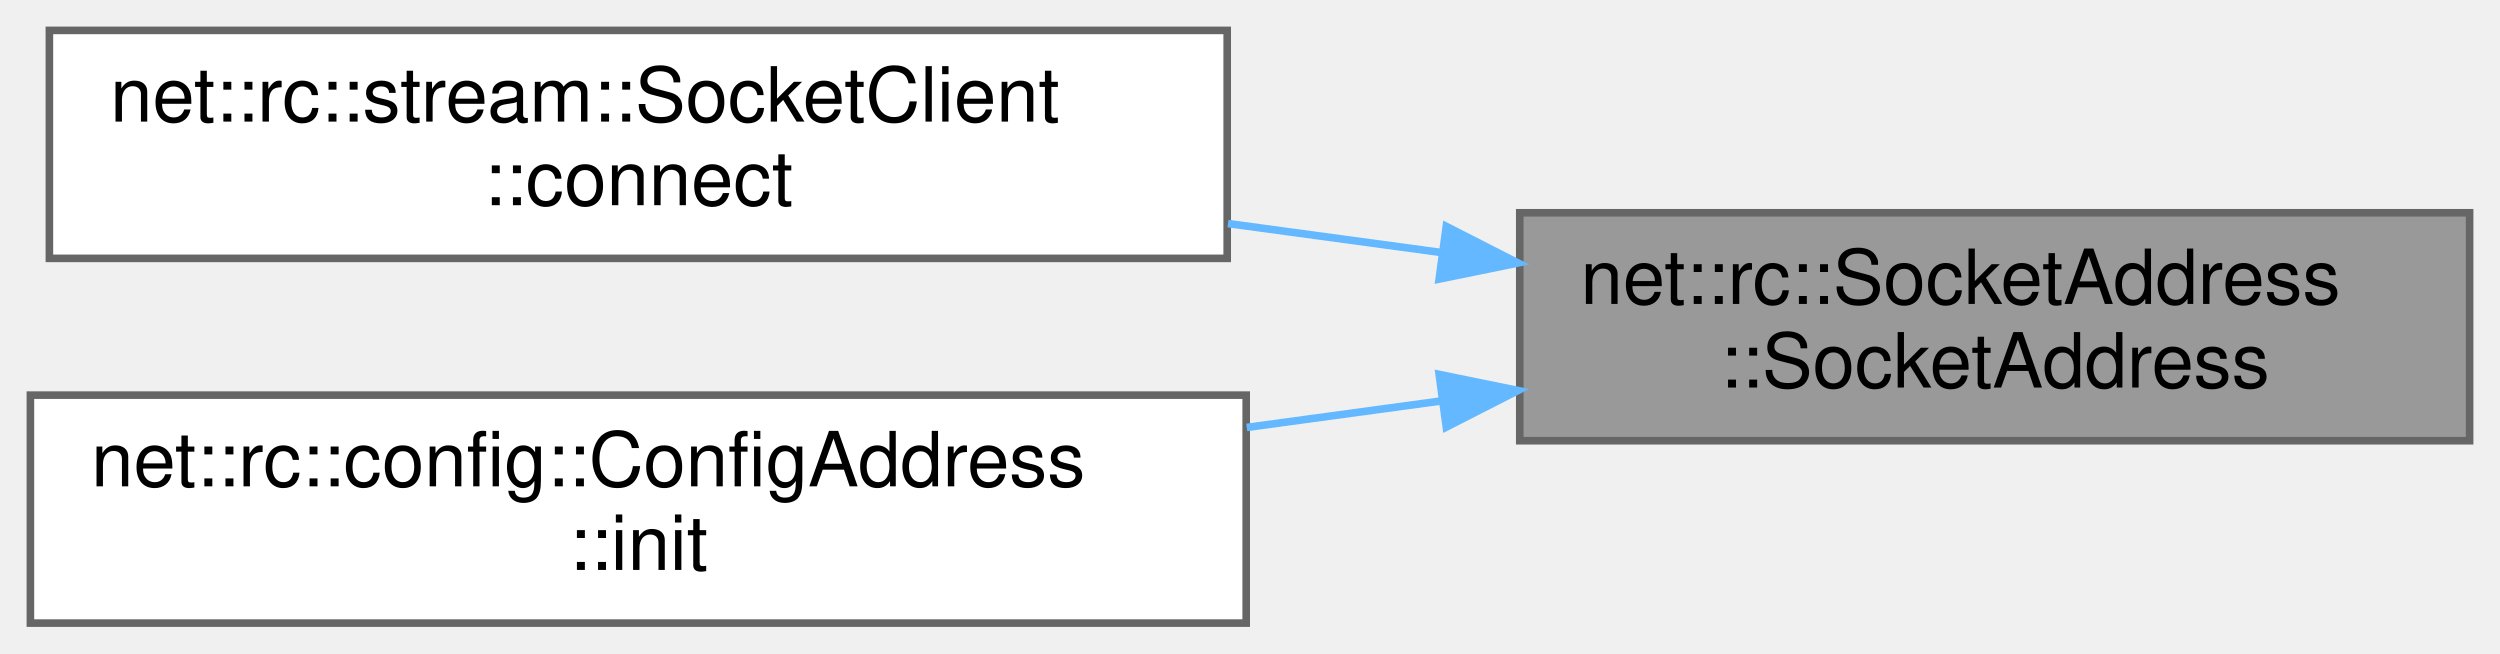
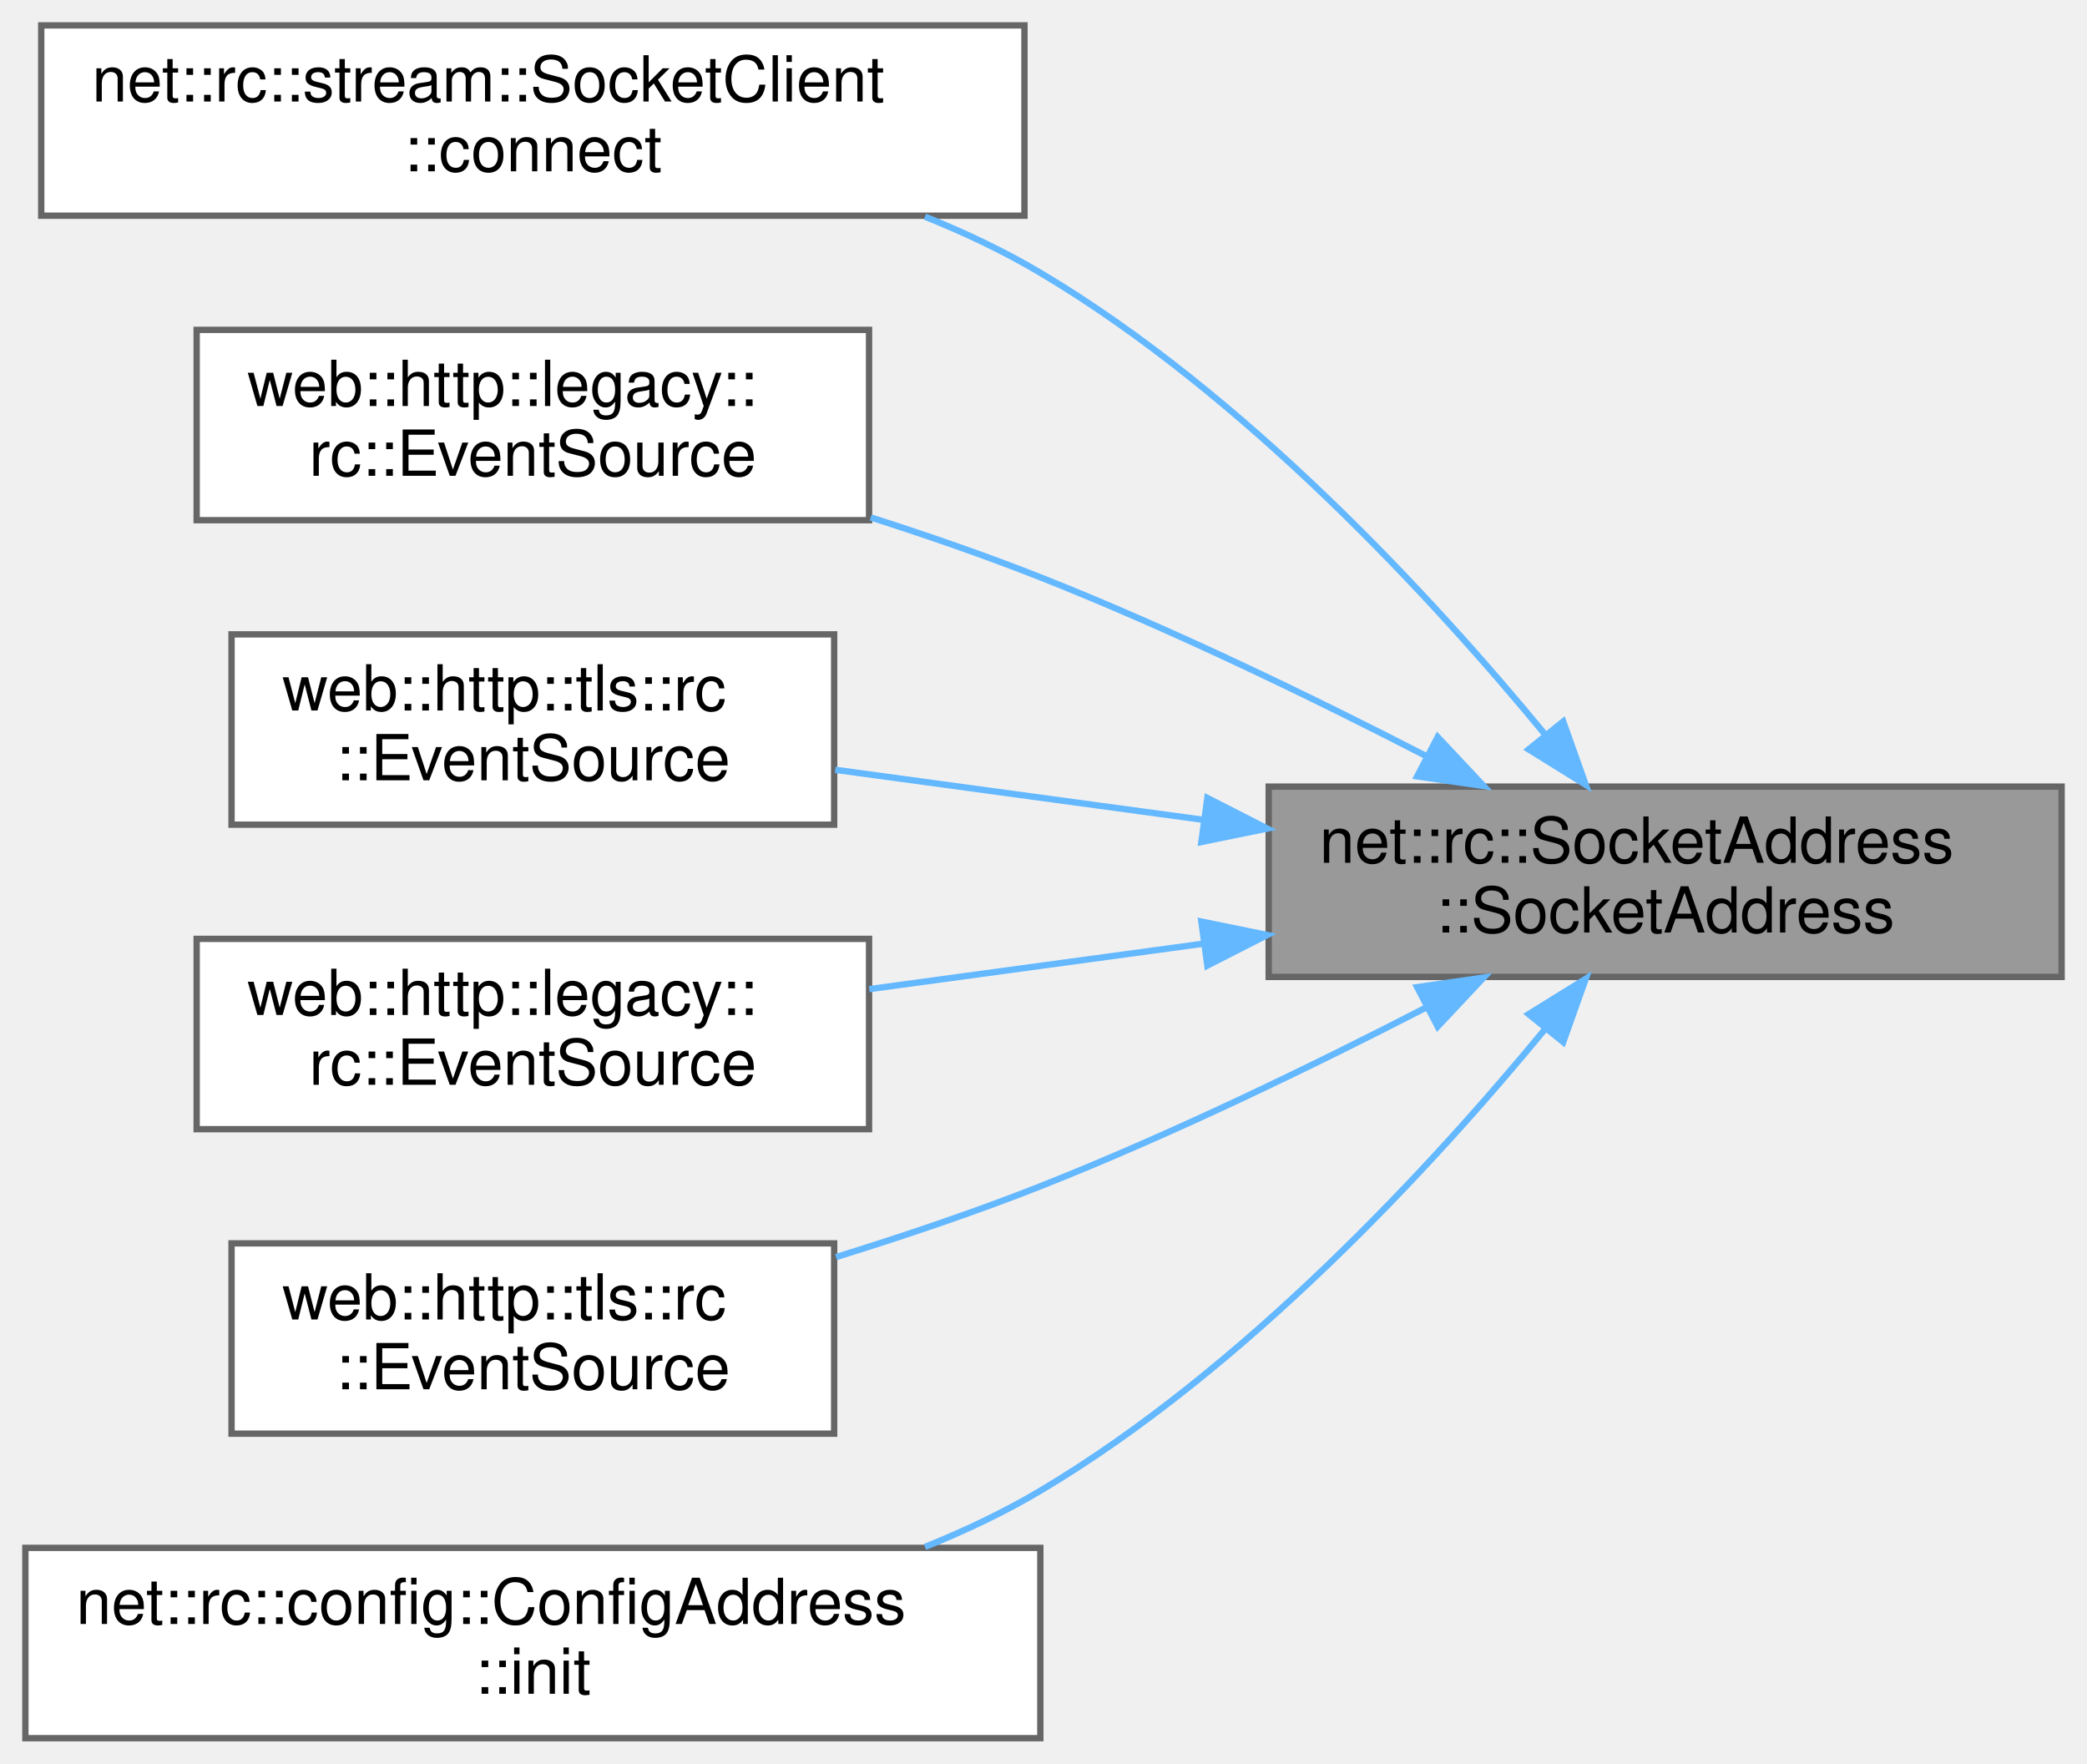
- <svg xmlns="http://www.w3.org/2000/svg" xmlns:xlink="http://www.w3.org/1999/xlink" width="329pt" height="86pt" viewBox="0.00 0.00 329.00 86.00">
-   <g id="graph0" class="graph" transform="scale(1 1) rotate(0) translate(4 82)">
+ <svg xmlns="http://www.w3.org/2000/svg" xmlns:xlink="http://www.w3.org/1999/xlink" width="329pt" height="278pt" viewBox="0.00 0.00 329.00 278.00">
+   <g id="graph0" class="graph" transform="scale(1 1) rotate(0) translate(4 274)">
    <g id="Node000001" class="node">
      <g id="a_Node000001">
        <a xlink:title=" ">
-           <polygon fill="#999999" stroke="#666666" points="321,-54 196,-54 196,-24 321,-24 321,-54" />
-           <text text-anchor="start" x="204" y="-42" font-family="Helvetica,sans-Serif" font-size="10.00">net::rc::SocketAddress</text>
-           <text text-anchor="middle" x="258.5" y="-31" font-family="Helvetica,sans-Serif" font-size="10.00">::SocketAddress</text>
+           <polygon fill="#999999" stroke="#666666" points="321,-150 196,-150 196,-120 321,-120 321,-150" />
+           <text text-anchor="start" x="204" y="-138" font-family="Helvetica,sans-Serif" font-size="10.00">net::rc::SocketAddress</text>
+           <text text-anchor="middle" x="258.5" y="-127" font-family="Helvetica,sans-Serif" font-size="10.00">::SocketAddress</text>
        </a>
      </g>
    </g>
    <g id="Node000002" class="node">
      <g id="a_Node000002">
        <a xlink:href="classnet_1_1rc_1_1stream_1_1SocketClient.html#a492485f6e7c23e7e6a3505d68ff36dce" target="_top" xlink:title=" ">
-           <polygon fill="white" stroke="#666666" points="157.5,-78 2.5,-78 2.5,-48 157.5,-48 157.5,-78" />
-           <text text-anchor="start" x="10.5" y="-66" font-family="Helvetica,sans-Serif" font-size="10.00">net::rc::stream::SocketClient</text>
-           <text text-anchor="middle" x="80" y="-55" font-family="Helvetica,sans-Serif" font-size="10.00">::connect</text>
+           <polygon fill="white" stroke="#666666" points="157.5,-270 2.5,-270 2.5,-240 157.5,-240 157.5,-270" />
+           <text text-anchor="start" x="10.5" y="-258" font-family="Helvetica,sans-Serif" font-size="10.00">net::rc::stream::SocketClient</text>
+           <text text-anchor="middle" x="80" y="-247" font-family="Helvetica,sans-Serif" font-size="10.00">::connect</text>
        </a>
      </g>
    </g>
    <g id="edge1_Node000001_Node000002" class="edge">
      <g id="a_edge1_Node000001_Node000002">
        <a xlink:title=" ">
-           <path fill="none" stroke="#63b8ff" d="M185.81,-48.75C176.51,-50.01 166.97,-51.31 157.6,-52.58" />
-           <polygon fill="#63b8ff" stroke="#63b8ff" points="186.33,-52.21 195.77,-47.39 185.39,-45.27 186.33,-52.21" />
+           <path fill="none" stroke="#63b8ff" d="M239.7,-158.07C221.78,-179.82 192.23,-211.84 160,-231 154.33,-234.37 148.15,-237.3 141.82,-239.85" />
+           <polygon fill="#63b8ff" stroke="#63b8ff" points="242.43,-160.27 245.98,-150.29 236.98,-155.87 242.43,-160.27" />
        </a>
      </g>
    </g>
    <g id="Node000003" class="node">
      <g id="a_Node000003">
+         <a xlink:href="namespaceweb_1_1http_1_1legacy_1_1rc.html#a6171de510922f92258358dd967087490" target="_top" xlink:title=" ">
+           <polygon fill="white" stroke="#666666" points="133,-222 27,-222 27,-192 133,-192 133,-222" />
+           <text text-anchor="start" x="35" y="-210" font-family="Helvetica,sans-Serif" font-size="10.00">web::http::legacy::</text>
+           <text text-anchor="middle" x="80" y="-199" font-family="Helvetica,sans-Serif" font-size="10.00">rc::EventSource</text>
+         </a>
+       </g>
+     </g>
+     <g id="edge2_Node000001_Node000003" class="edge">
+       <g id="a_edge2_Node000001_Node000003">
+         <a xlink:title=" ">
+           <path fill="none" stroke="#63b8ff" d="M220.88,-154.79C202.86,-164.07 180.62,-174.85 160,-183 151.47,-186.37 142.26,-189.56 133.26,-192.44" />
+           <polygon fill="#63b8ff" stroke="#63b8ff" points="222.64,-157.82 229.89,-150.1 219.4,-151.61 222.64,-157.82" />
+         </a>
+       </g>
+     </g>
+     <g id="Node000004" class="node">
+       <g id="a_Node000004">
+         <a xlink:href="namespaceweb_1_1http_1_1tls_1_1rc.html#a9cde3075d2aad932cacaa0b836105ea6" target="_top" xlink:title=" ">
+           <polygon fill="white" stroke="#666666" points="127.5,-174 32.5,-174 32.5,-144 127.5,-144 127.5,-174" />
+           <text text-anchor="start" x="40.5" y="-162" font-family="Helvetica,sans-Serif" font-size="10.00">web::http::tls::rc</text>
+           <text text-anchor="middle" x="80" y="-151" font-family="Helvetica,sans-Serif" font-size="10.00">::EventSource</text>
+         </a>
+       </g>
+     </g>
+     <g id="edge3_Node000001_Node000004" class="edge">
+       <g id="a_edge3_Node000001_Node000004">
+         <a xlink:title=" ">
+           <path fill="none" stroke="#63b8ff" d="M185.66,-144.77C166.11,-147.43 145.43,-150.24 127.67,-152.65" />
+           <polygon fill="#63b8ff" stroke="#63b8ff" points="186.33,-148.21 195.77,-143.39 185.39,-141.27 186.33,-148.21" />
+         </a>
+       </g>
+     </g>
+     <g id="Node000005" class="node">
+       <g id="a_Node000005">
+         <a xlink:href="namespaceweb_1_1http_1_1legacy_1_1rc.html#a3068409d2605a4909d03a186f46b1b92" target="_top" xlink:title=" ">
+           <polygon fill="white" stroke="#666666" points="133,-126 27,-126 27,-96 133,-96 133,-126" />
+           <text text-anchor="start" x="35" y="-114" font-family="Helvetica,sans-Serif" font-size="10.00">web::http::legacy::</text>
+           <text text-anchor="middle" x="80" y="-103" font-family="Helvetica,sans-Serif" font-size="10.00">rc::EventSource</text>
+         </a>
+       </g>
+     </g>
+     <g id="edge4_Node000001_Node000005" class="edge">
+       <g id="a_edge4_Node000001_Node000005">
+         <a xlink:title=" ">
+           <path fill="none" stroke="#63b8ff" d="M185.54,-125.22C167.96,-122.82 149.48,-120.31 133.04,-118.08" />
+           <polygon fill="#63b8ff" stroke="#63b8ff" points="185.39,-128.73 195.77,-126.61 186.33,-121.79 185.39,-128.73" />
+         </a>
+       </g>
+     </g>
+     <g id="Node000006" class="node">
+       <g id="a_Node000006">
+         <a xlink:href="namespaceweb_1_1http_1_1tls_1_1rc.html#aaf43903f22d218d5f43cae004c7101b4" target="_top" xlink:title=" ">
+           <polygon fill="white" stroke="#666666" points="127.5,-78 32.5,-78 32.5,-48 127.5,-48 127.5,-78" />
+           <text text-anchor="start" x="40.5" y="-66" font-family="Helvetica,sans-Serif" font-size="10.00">web::http::tls::rc</text>
+           <text text-anchor="middle" x="80" y="-55" font-family="Helvetica,sans-Serif" font-size="10.00">::EventSource</text>
+         </a>
+       </g>
+     </g>
+     <g id="edge5_Node000001_Node000006" class="edge">
+       <g id="a_edge5_Node000001_Node000006">
+         <a xlink:title=" ">
+           <path fill="none" stroke="#63b8ff" d="M220.88,-115.21C202.86,-105.93 180.62,-95.15 160,-87 149.73,-82.94 138.5,-79.16 127.8,-75.84" />
+           <polygon fill="#63b8ff" stroke="#63b8ff" points="219.4,-118.39 229.89,-119.9 222.64,-112.18 219.4,-118.39" />
+         </a>
+       </g>
+     </g>
+     <g id="Node000007" class="node">
+       <g id="a_Node000007">
        <a xlink:href="classnet_1_1rc_1_1config_1_1ConfigAddress.html#a1abb7a953202db98625b2591590ea420" target="_top" xlink:title=" ">
          <polygon fill="white" stroke="#666666" points="160,-30 0,-30 0,0 160,0 160,-30" />
          <text text-anchor="start" x="8" y="-18" font-family="Helvetica,sans-Serif" font-size="10.00">net::rc::config::ConfigAddress</text>
          <text text-anchor="middle" x="80" y="-7" font-family="Helvetica,sans-Serif" font-size="10.00">::init</text>
        </a>
      </g>
    </g>
-     <g id="edge2_Node000001_Node000003" class="edge">
-       <g id="a_edge2_Node000001_Node000003">
+     <g id="edge6_Node000001_Node000007" class="edge">
+       <g id="a_edge6_Node000001_Node000007">
        <a xlink:title=" ">
-           <path fill="none" stroke="#63b8ff" d="M185.62,-29.23C177.2,-28.08 168.58,-26.91 160.07,-25.75" />
-           <polygon fill="#63b8ff" stroke="#63b8ff" points="185.39,-32.73 195.77,-30.61 186.33,-25.79 185.39,-32.73" />
+           <path fill="none" stroke="#63b8ff" d="M239.7,-111.93C221.78,-90.18 192.23,-58.16 160,-39 154.33,-35.63 148.15,-32.7 141.82,-30.15" />
+           <polygon fill="#63b8ff" stroke="#63b8ff" points="236.98,-114.13 245.98,-119.71 242.43,-109.73 236.98,-114.13" />
        </a>
      </g>
    </g>
  </g>
</svg>
